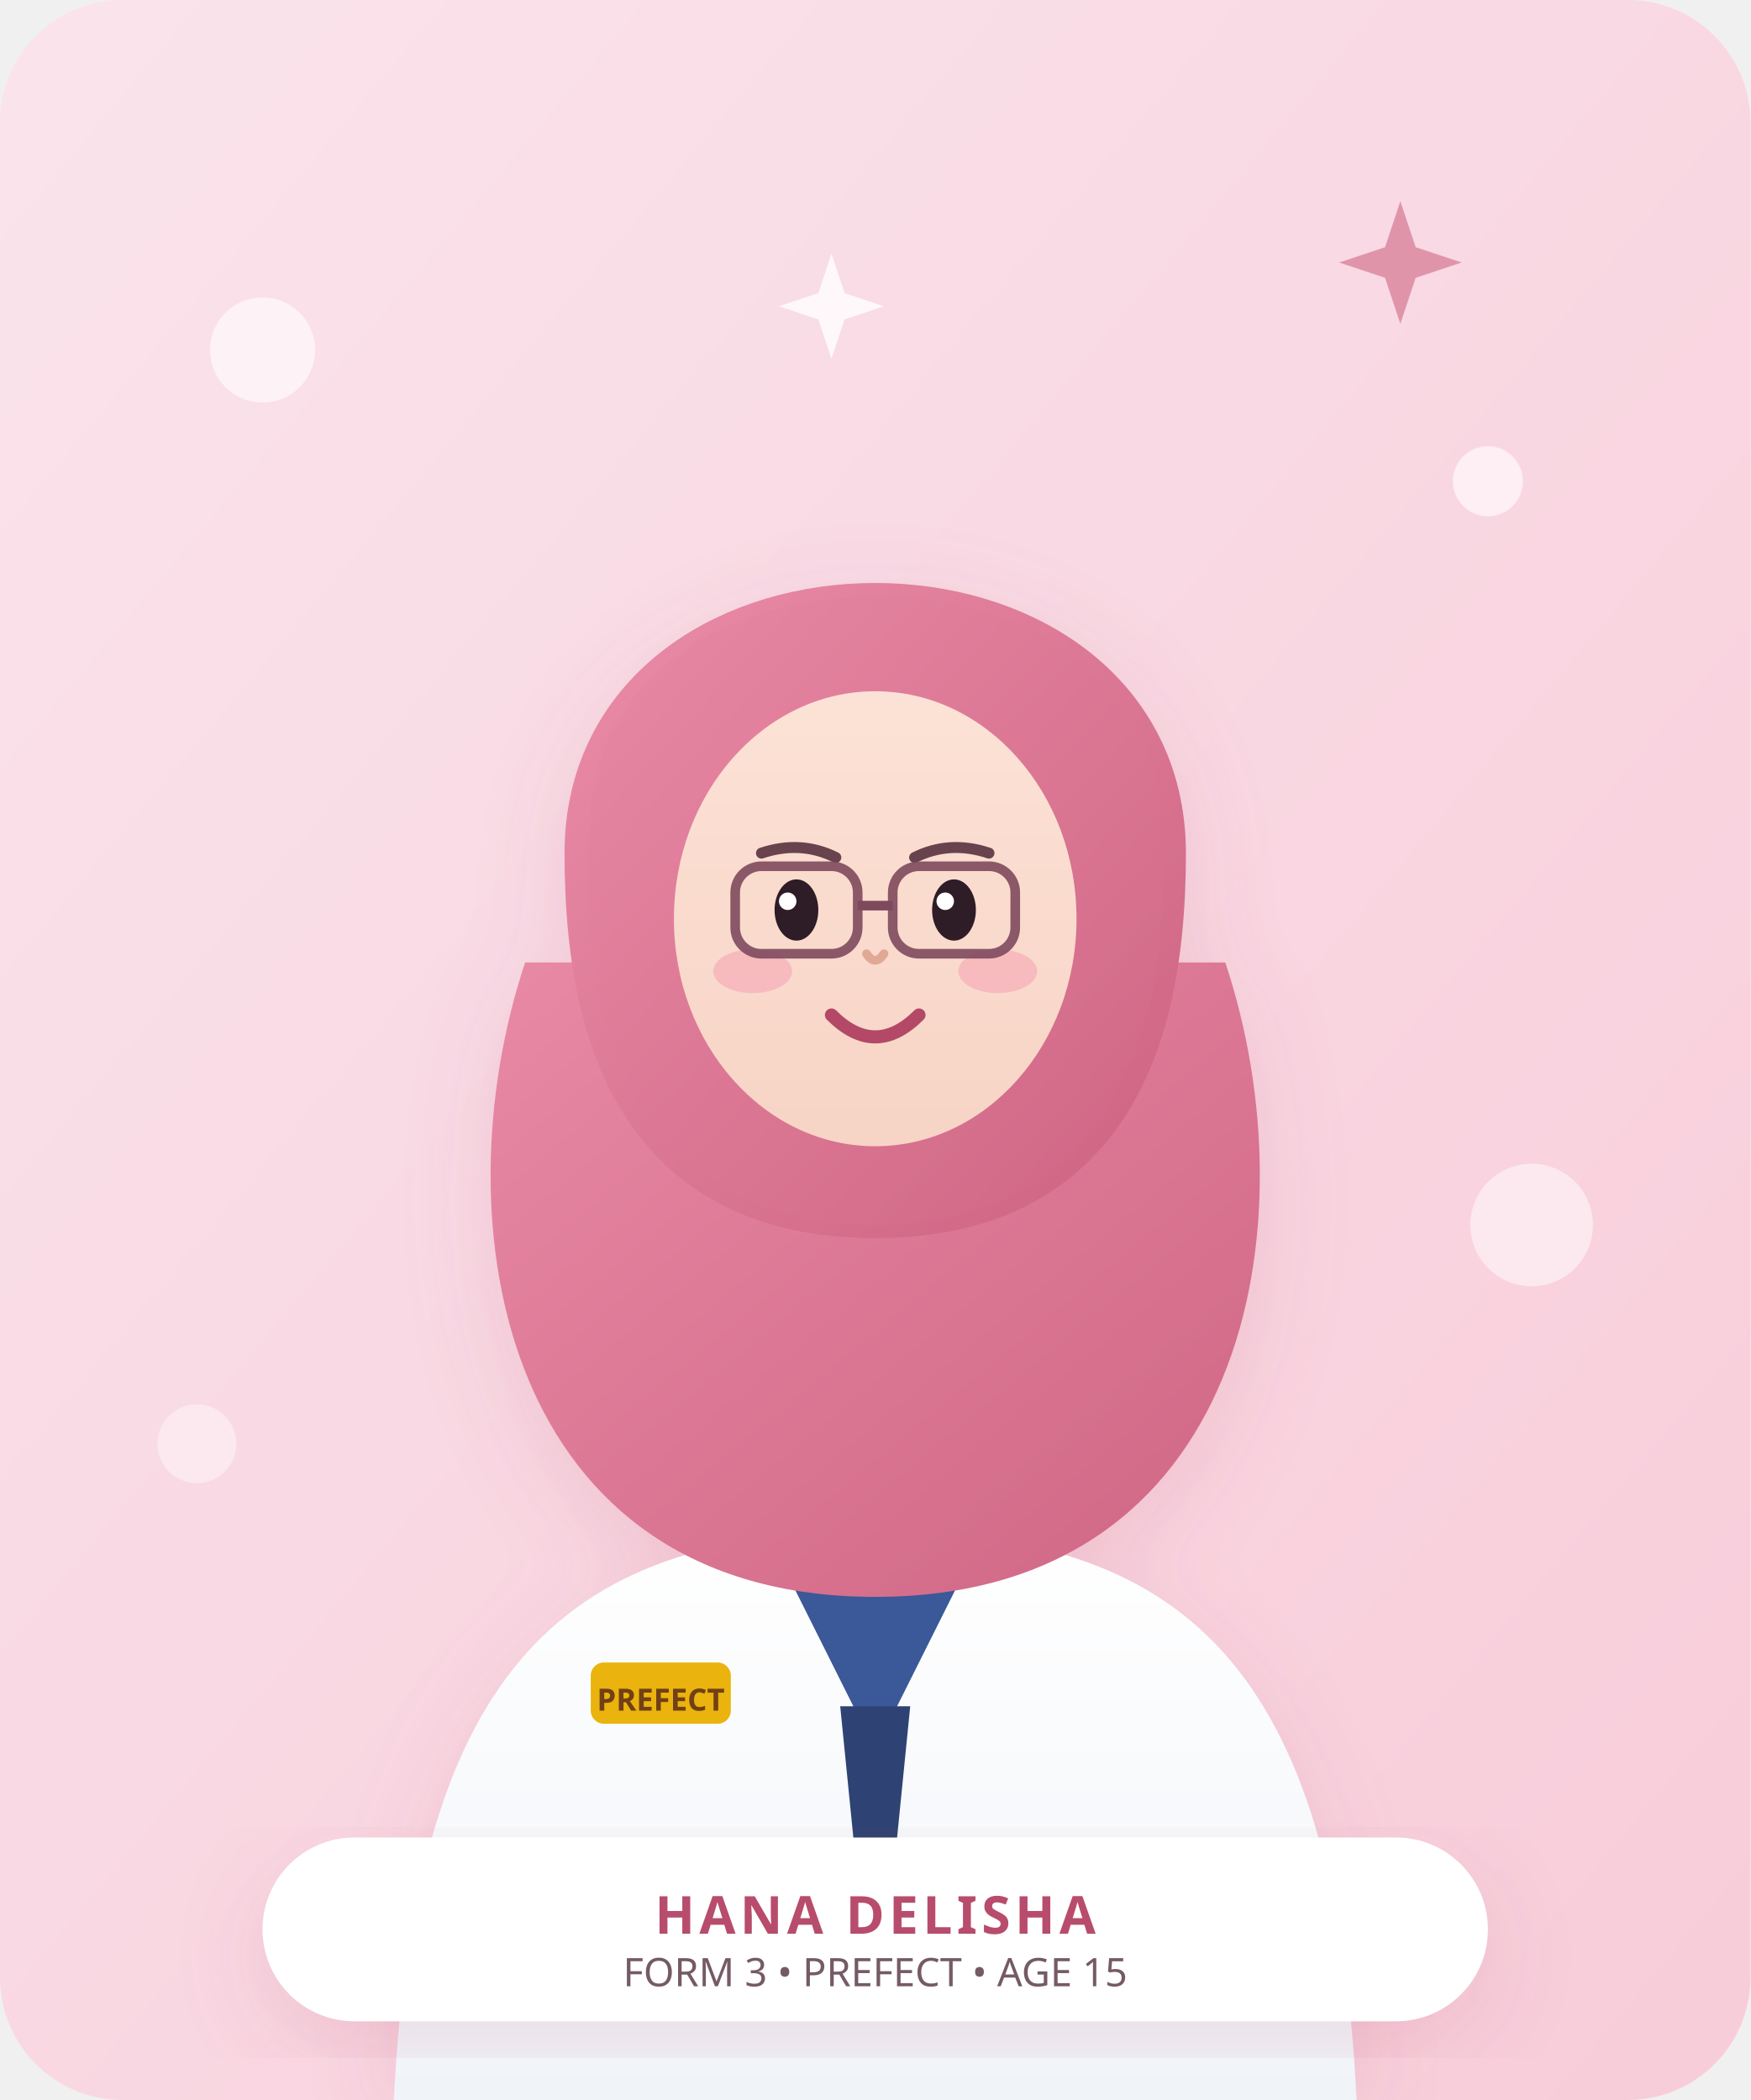
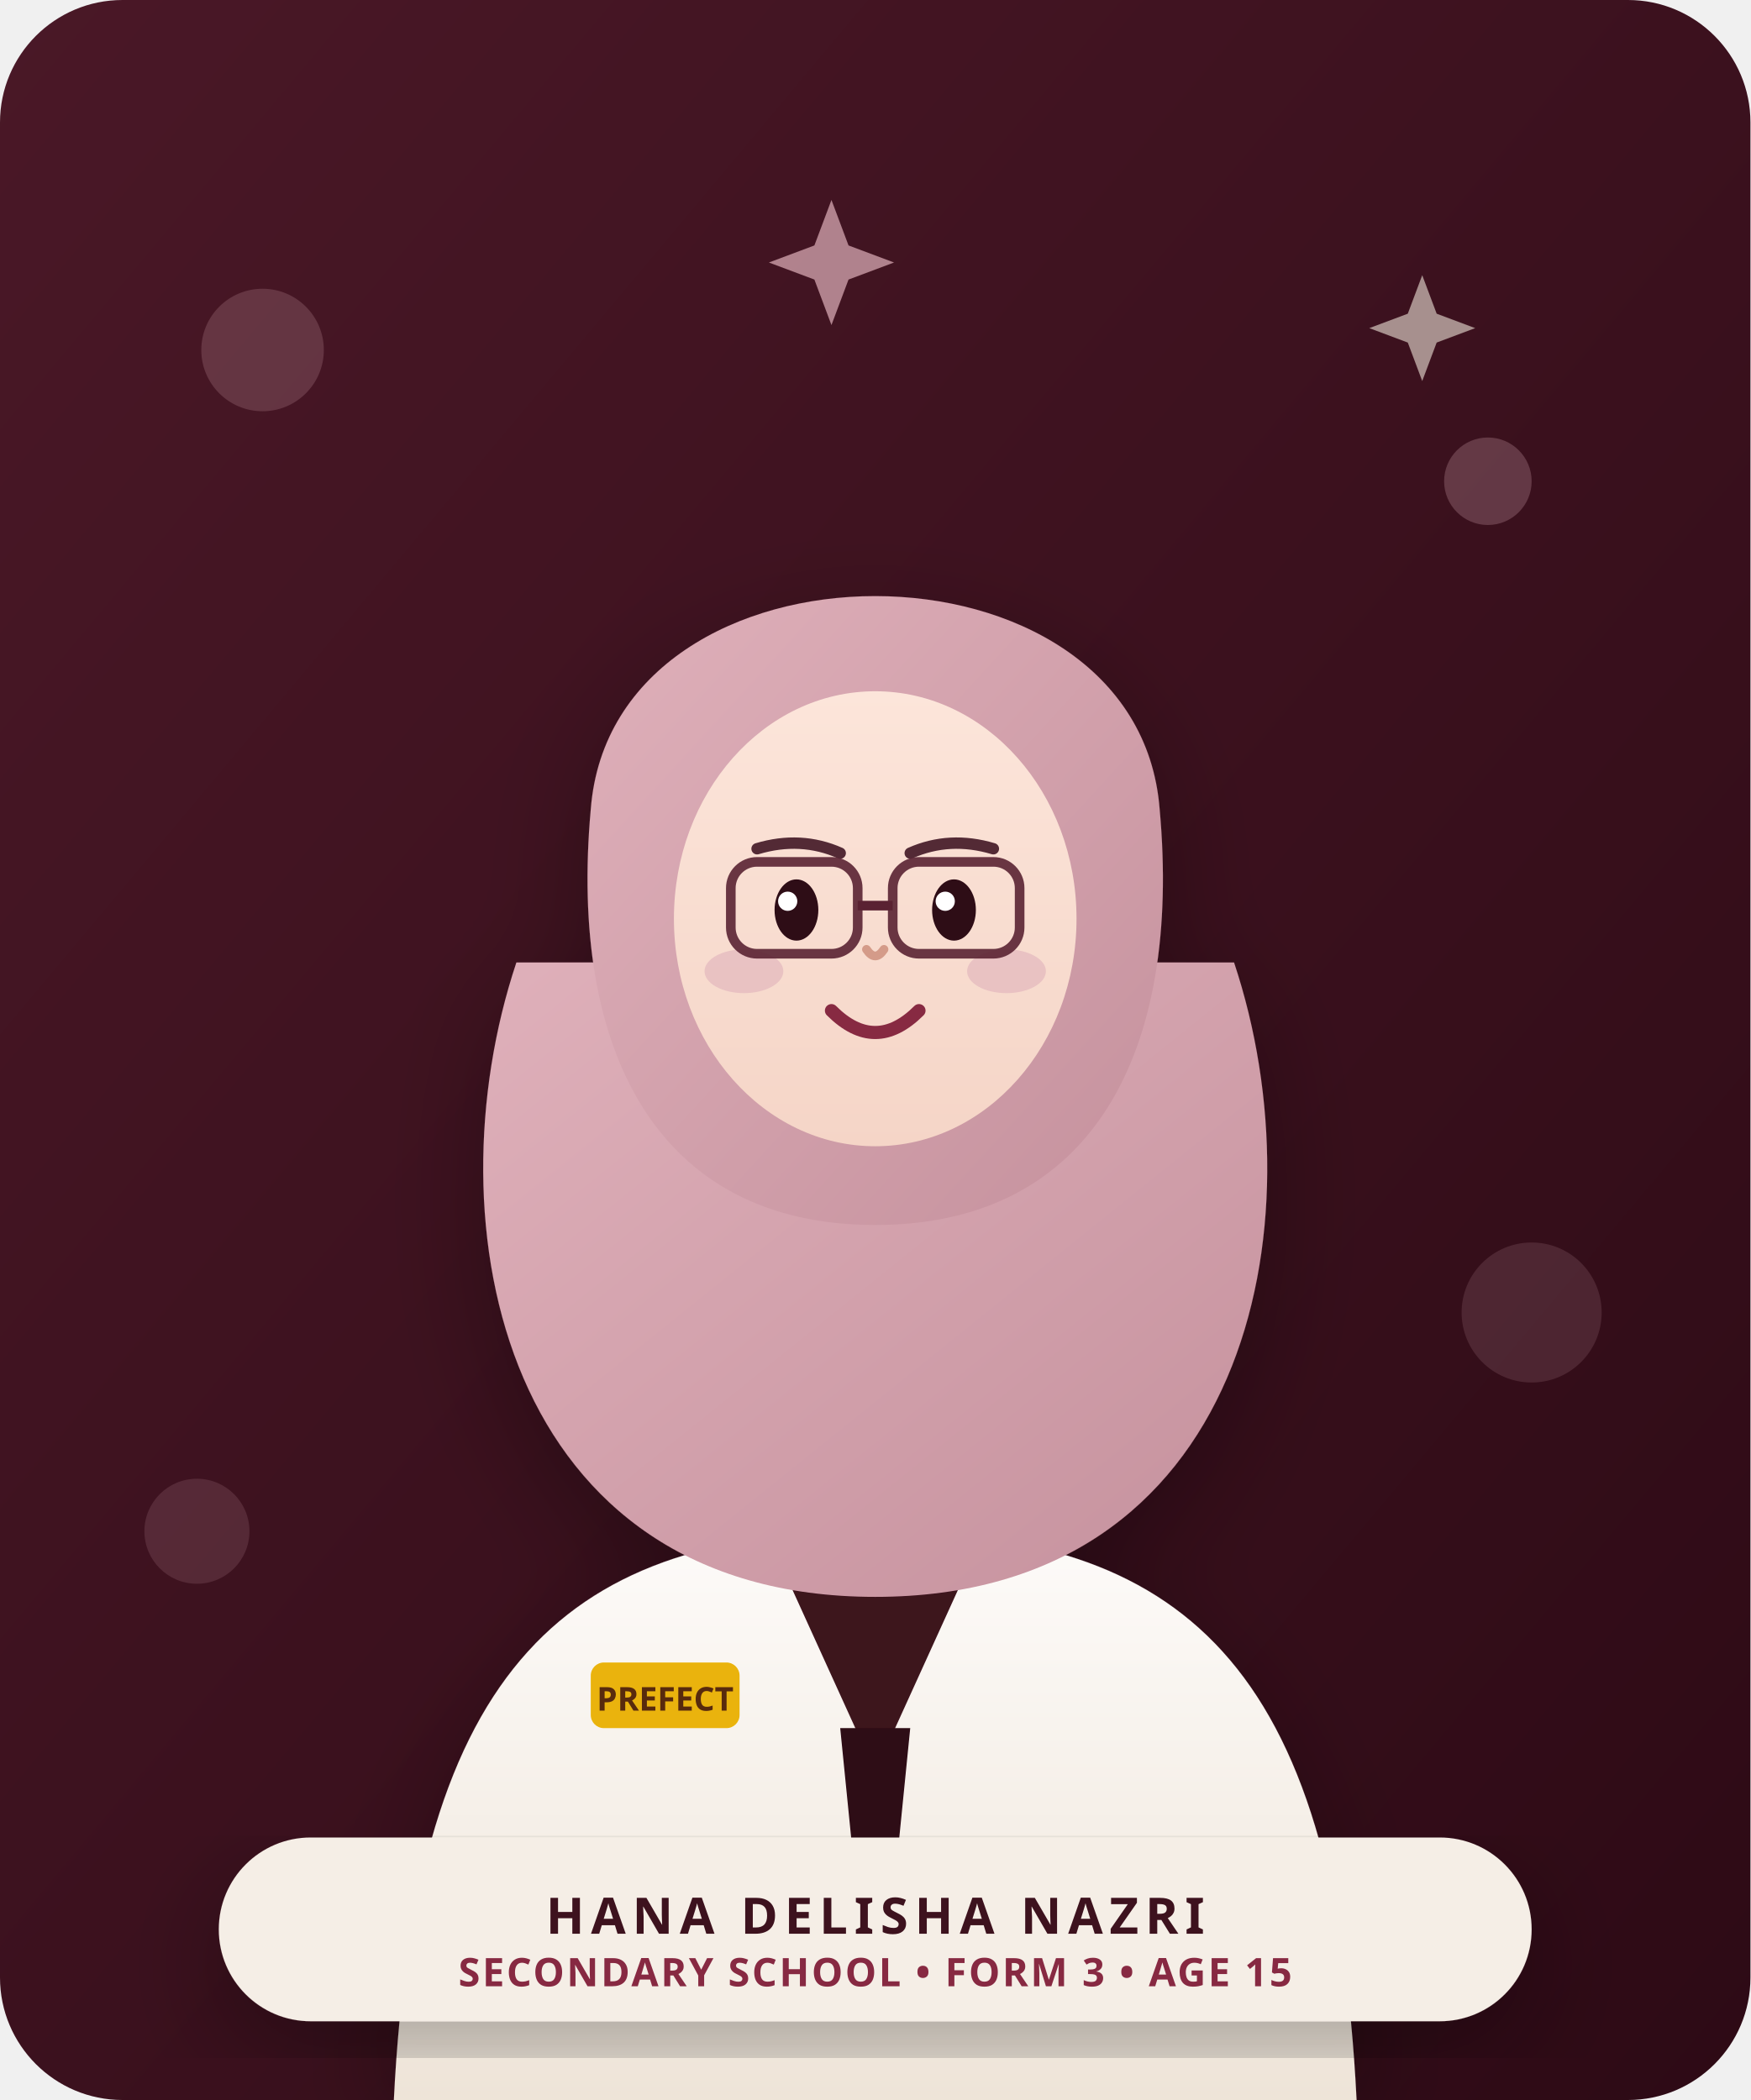
<svg xmlns="http://www.w3.org/2000/svg" viewBox="0 0 400 480" width="100%" height="100%">
  <defs>
    <linearGradient id="bgGrad" x1="0%" y1="0%" x2="100%" y2="100%">
-       <stop offset="0%" stop-color="#fae4ec" />
-       <stop offset="100%" stop-color="#f8ccd9" />
+       <stop offset="0%" stop-color="#4a1827" />
+       <stop offset="100%" stop-color="#2d0a15" />
    </linearGradient>
    <linearGradient id="skinGrad" x1="0%" y1="0%" x2="0%" y2="100%">
-       <stop offset="0%" stop-color="#fce2d6" />
-       <stop offset="100%" stop-color="#f7d4c5" />
+       <stop offset="0%" stop-color="#fce5da" />
+       <stop offset="100%" stop-color="#f5d5c7" />
    </linearGradient>
    <linearGradient id="hijabGrad" x1="0%" y1="0%" x2="100%" y2="100%">
-       <stop offset="0%" stop-color="#e889a5" />
-       <stop offset="100%" stop-color="#cf6684" />
+       <stop offset="0%" stop-color="#dfb0ba" />
+       <stop offset="100%" stop-color="#c5919d" />
    </linearGradient>
    <linearGradient id="uniformGrad" x1="0%" y1="0%" x2="0%" y2="100%">
-       <stop offset="0%" stop-color="#ffffff" />
-       <stop offset="100%" stop-color="#f0f3f8" />
+       <stop offset="0%" stop-color="#fdfbf9" />
+       <stop offset="100%" stop-color="#eee4d8" />
    </linearGradient>
    <filter id="softGlow" x="-20%" y="-20%" width="140%" height="140%">
-       <feDropShadow dx="0" dy="6" stdDeviation="10" flood-color="#b44d6c" flood-opacity="0.15" />
+       <feDropShadow dx="0" dy="8" stdDeviation="12" flood-color="#000000" flood-opacity="0.3" />
    </filter>
  </defs>
  <rect width="400" height="480" fill="url(#bgGrad)" rx="28" />
-   <circle cx="60" cy="80" r="12" fill="#ffffff" opacity="0.6" />
-   <circle cx="340" cy="110" r="8" fill="#ffffff" opacity="0.6" />
-   <circle cx="350" cy="280" r="14" fill="#ffffff" opacity="0.5" />
-   <circle cx="45" cy="330" r="9" fill="#ffffff" opacity="0.4" />
-   <g transform="translate(190, 70) scale(0.6)">
-     <path d="M0 -20 L5 -5 L20 0 L5 5 L0 20 L-5 5 L-20 0 L-5 -5 Z" fill="#ffffff" opacity="0.8" />
+   <circle cx="60" cy="80" r="14" fill="#dfb0ba" opacity="0.2" />
+   <circle cx="340" cy="110" r="10" fill="#dfb0ba" opacity="0.25" />
+   <circle cx="350" cy="300" r="16" fill="#dfb0ba" opacity="0.15" />
+   <circle cx="45" cy="350" r="12" fill="#dfb0ba" opacity="0.15" />
+   <g transform="translate(190, 60) scale(0.65)">
+     <path d="M0 -22 L6 -6 L22 0 L6 6 L0 22 L-6 6 L-22 0 L-6 -6 Z" fill="#dfb0ba" opacity="0.7" />
  </g>
-   <g transform="translate(320, 60) scale(0.7)">
-     <path d="M0 -20 L5 -5 L20 0 L5 5 L0 20 L-5 5 L-20 0 L-5 -5 Z" fill="#cf6684" opacity="0.6" />
+   <g transform="translate(325, 75) scale(0.55)">
+     <path d="M0 -22 L6 -6 L22 0 L6 6 L0 22 L-6 6 L-22 0 L-6 -6 Z" fill="#eee4d8" opacity="0.6" />
  </g>
  <g filter="url(#softGlow)">
    <path d="M90 480 C95 380, 130 350, 200 350 C270 350, 305 380, 310 480 Z" fill="url(#uniformGrad)" />
-     <path d="M175 350 L200 400 L225 350 Z" fill="#3b5998" />
-     <path d="M192 390 L208 390 L204 430 L200 435 L196 430 Z" fill="#2d4373" />
-     <rect x="135" y="380" width="32" height="14" rx="3" fill="#eab308" />
-     <text x="151" y="391" font-size="7" font-weight="bold" fill="#713f12" text-anchor="middle" font-family="sans-serif">PREFECT</text>
-     <path d="M120 220 C100 280, 115 365, 200 365 C285 365, 300 280, 280 220 Z" fill="url(#hijabGrad)" />
+     <path d="M175 350 L200 405 L225 350 Z" fill="#3d121e" />
+     <path d="M192 395 L208 395 L204 435 L200 440 L196 435 Z" fill="#2d0a15" />
+     <rect x="135" y="380" width="34" height="15" rx="3" fill="#eab308" />
+     <text x="152" y="391" font-size="7.5" font-weight="bold" fill="#582a08" text-anchor="middle" font-family="sans-serif">PREFECT</text>
+     <path d="M118 220 C98 280, 115 365, 200 365 C285 365, 302 280, 282 220 Z" fill="url(#hijabGrad)" />
    <ellipse cx="200" cy="205" rx="55" ry="65" fill="url(#skinGrad)" />
-     <path d="M142 195 C142 130, 258 130, 258 195 C258 245, 240 270, 200 270 C160 270, 142 245, 142 195 Z" fill="none" stroke="url(#hijabGrad)" stroke-width="26" />
    <path d="M135 185 C140 120, 260 120, 265 185 C270 240, 250 280, 200 280 C150 280, 130 240, 135 185 Z" fill="url(#hijabGrad)" />
    <ellipse cx="200" cy="210" rx="46" ry="52" fill="url(#skinGrad)" />
-     <ellipse cx="182" cy="208" rx="5" ry="7" fill="#2e1c27" />
-     <ellipse cx="218" cy="208" rx="5" ry="7" fill="#2e1c27" />
-     <circle cx="180" cy="206" r="2" fill="#ffffff" />
-     <circle cx="216" cy="206" r="2" fill="#ffffff" />
-     <path d="M174 195 Q183 192 191 196" fill="none" stroke="#68424e" stroke-width="2.5" stroke-linecap="round" />
-     <path d="M209 196 Q217 192 226 195" fill="none" stroke="#68424e" stroke-width="2.5" stroke-linecap="round" />
-     <ellipse cx="172" cy="222" rx="9" ry="5" fill="#f48ca9" opacity="0.4" />
-     <ellipse cx="228" cy="222" rx="9" ry="5" fill="#f48ca9" opacity="0.4" />
-     <path d="M198 218 Q200 221 202 218" fill="none" stroke="#e0a996" stroke-width="2" stroke-linecap="round" />
-     <path d="M190 232 Q200 242 210 232" fill="none" stroke="#b34966" stroke-width="3" stroke-linecap="round" />
-     <rect x="168" y="198" width="28" height="20" rx="6" fill="none" stroke="#7e4a5d" stroke-width="2.2" opacity="0.9" />
-     <rect x="204" y="198" width="28" height="20" rx="6" fill="none" stroke="#7e4a5d" stroke-width="2.2" opacity="0.9" />
-     <path d="M196 207 L204 207" stroke="#7e4a5d" stroke-width="2.2" />
+     <ellipse cx="182" cy="208" rx="5" ry="7" fill="#2d0a15" />
+     <ellipse cx="218" cy="208" rx="5" ry="7" fill="#2d0a15" />
+     <circle cx="180" cy="206" r="2.2" fill="#ffffff" />
+     <circle cx="216" cy="206" r="2.2" fill="#ffffff" />
+     <path d="M173 194 Q183 191 192 195" fill="none" stroke="#522a36" stroke-width="2.6" stroke-linecap="round" />
+     <path d="M208 195 Q217 191 227 194" fill="none" stroke="#522a36" stroke-width="2.6" stroke-linecap="round" />
+     <ellipse cx="170" cy="222" rx="9" ry="5" fill="#dfb0ba" opacity="0.6" />
+     <ellipse cx="230" cy="222" rx="9" ry="5" fill="#dfb0ba" opacity="0.6" />
+     <path d="M198 217 Q200 220 202 217" fill="none" stroke="#d49b89" stroke-width="2" stroke-linecap="round" />
+     <path d="M190 231 Q200 241 210 231" fill="none" stroke="#872942" stroke-width="3" stroke-linecap="round" />
+     <rect x="167" y="197" width="29" height="21" rx="6" fill="none" stroke="#5a2333" stroke-width="2.2" opacity="0.9" />
+     <rect x="204" y="197" width="29" height="21" rx="6" fill="none" stroke="#5a2333" stroke-width="2.2" opacity="0.9" />
+     <path d="M196 207 L204 207" stroke="#5a2333" stroke-width="2.2" />
  </g>
-   <g transform="translate(60, 420)">
-     <rect width="280" height="42" rx="21" fill="#ffffff" filter="url(#softGlow)" />
-     <text x="140" y="22" font-size="12" font-weight="bold" fill="#b84c6c" text-anchor="middle" font-family="sans-serif" letter-spacing="1">HANA DELISHA</text>
-     <text x="140" y="34" font-size="9" font-weight="500" fill="#755a66" text-anchor="middle" font-family="sans-serif">FORM 3 • PREFECT • AGE 15</text>
+   <g transform="translate(50, 420)">
+     <rect width="300" height="42" rx="21" fill="#f5eee6" filter="url(#softGlow)" />
+     <text x="150" y="22" font-size="11.5" font-weight="900" fill="#3d121e" text-anchor="middle" font-family="sans-serif" letter-spacing="1.5">HANA DELISHA NAZRI</text>
+     <text x="150" y="34" font-size="9" font-weight="700" fill="#872942" text-anchor="middle" font-family="sans-serif" letter-spacing="0.5">SECONDARY SCHOOL • FORM 3 • AGE 15</text>
  </g>
</svg>
